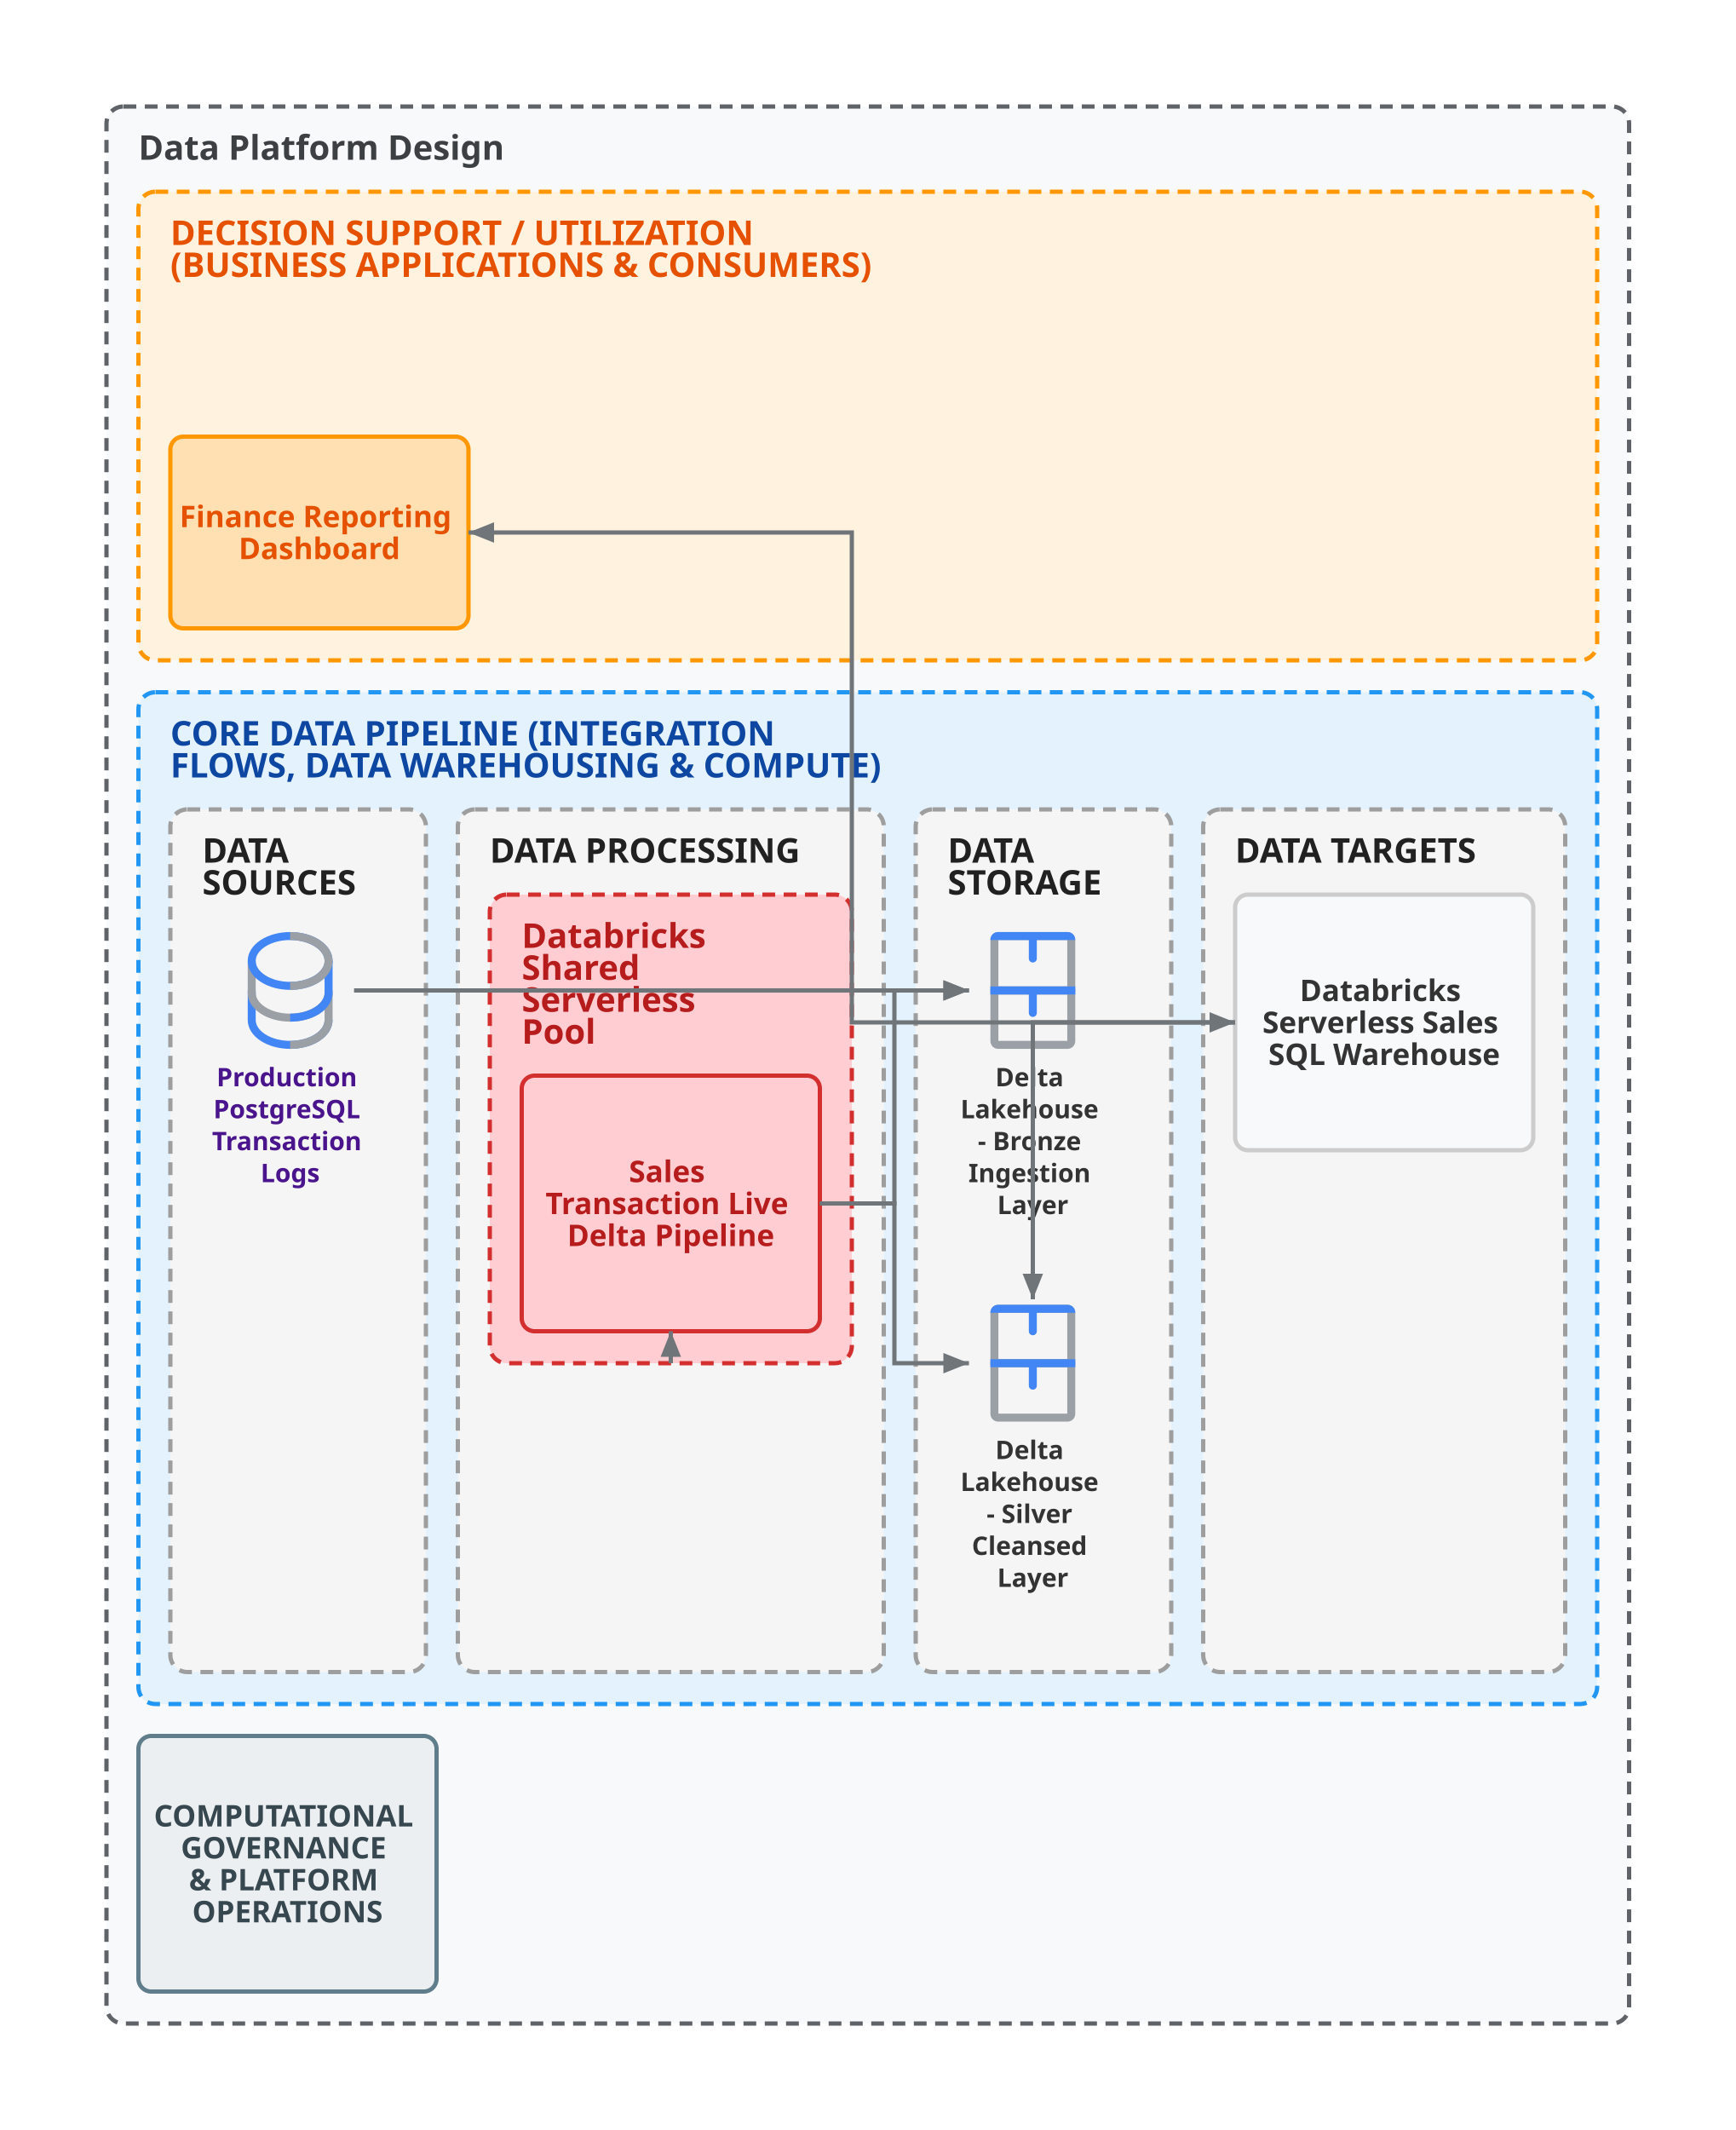
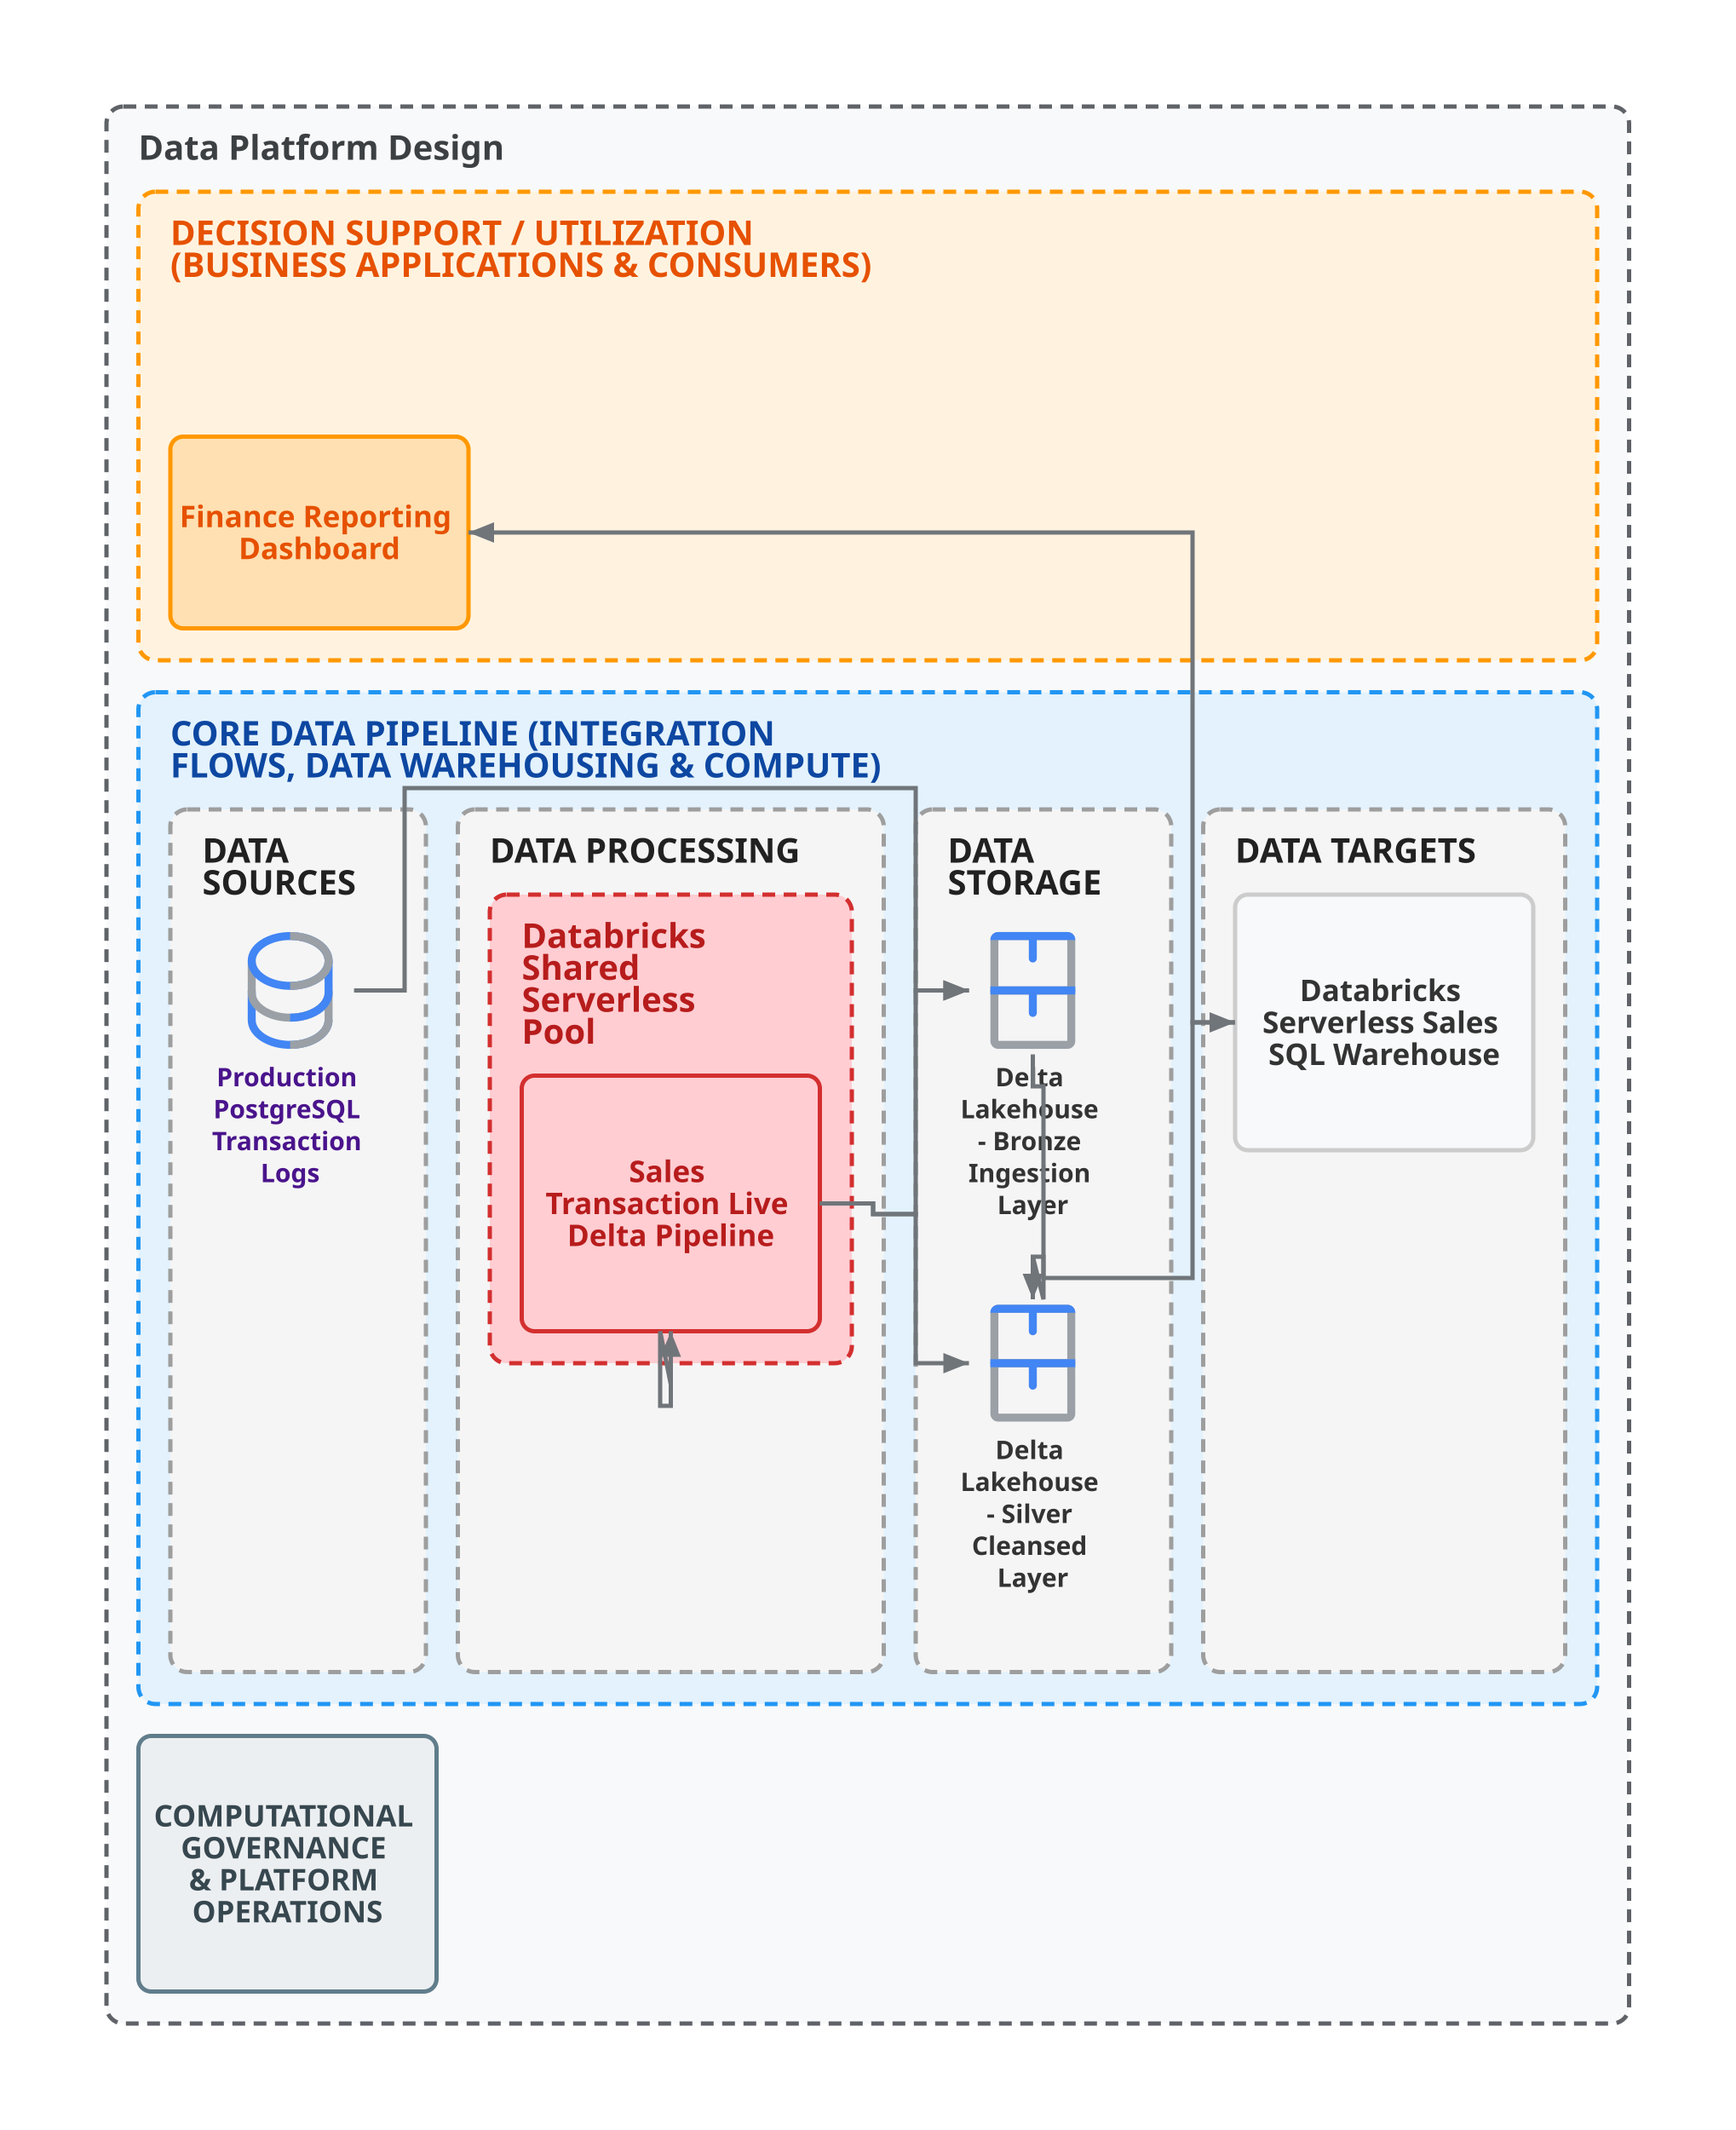
<svg xmlns="http://www.w3.org/2000/svg" width="815" height="1000">
  <defs>
    <marker id="arrow" viewBox="0 0 10 10" refX="10" refY="5" markerWidth="6" markerHeight="6" orient="auto-start-reverse">
      <path d="M 0 1 L 10 5 L 0 9 z" fill="#70757A" />
    </marker>
  </defs>
  <rect x="50" y="50" width="715" height="900" fill="#F8F9FA" stroke="#5F6368" stroke-width="2" stroke-dasharray="6,4" rx="8" />
  <text x="65" y="75" font-family="sans-serif" font-size="16" fill="#3C4043" font-weight="bold" text-anchor="start">
    <tspan x="65" dy="0">Data Platform Design</tspan>
  </text>
  <rect x="65" y="90" width="685" height="220" fill="#fff3e0" stroke="#ff9800" stroke-width="2" stroke-dasharray="6,4" rx="8" />
  <text x="80" y="115" font-family="sans-serif" font-size="16" fill="#e65100" font-weight="bold" text-anchor="start">
    <tspan x="80" dy="0">DECISION SUPPORT / UTILIZATION</tspan>
    <tspan x="80" dy="15.0">(BUSINESS APPLICATIONS &amp; CONSUMERS)</tspan>
  </text>
  <rect x="80" y="205" width="140" height="90" fill="#ffe0b2" stroke="#ff9800" stroke-width="2" rx="6" />
  <text x="150.0" y="247.5" font-family="sans-serif" font-size="14" fill="#e65100" font-weight="bold" text-anchor="middle">
    <tspan x="150.0" dy="0">Finance Reporting</tspan>
    <tspan x="150.0" dy="15.0">Dashboard</tspan>
  </text>
  <rect x="65" y="325" width="685" height="475" fill="#e3f2fd" stroke="#2196f3" stroke-width="2" stroke-dasharray="6,4" rx="8" />
  <text x="80" y="350" font-family="sans-serif" font-size="16" fill="#0d47a1" font-weight="bold" text-anchor="start">
    <tspan x="80" dy="0">CORE DATA PIPELINE (INTEGRATION</tspan>
    <tspan x="80" dy="15.0">FLOWS, DATA WAREHOUSING &amp; COMPUTE)</tspan>
  </text>
  <rect x="80" y="380" width="120" height="405" fill="#f5f5f5" stroke="#9e9e9e" stroke-width="2" stroke-dasharray="6,4" rx="8" />
  <text x="95" y="405" font-family="sans-serif" font-size="16" fill="#212121" font-weight="bold" text-anchor="start">
    <tspan x="95" dy="0">DATA</tspan>
    <tspan x="95" dy="15.0">SOURCES</tspan>
  </text>
  <svg x="106.25" y="435" width="60" height="60" viewBox="0 0 512 512">
    <defs>
      <style>
      .st0 {
        fill: none;
      }

      .st1 {
        fill: #4285f4;
      }

      .st2 {
        fill: #9aa0a6;
      }
    </style>
    </defs>
    <g id="bounding_box">
      <rect class="st0" width="512" height="512" />
    </g>
    <g id="art">
      <path class="st1" d="M256,490c-44.2,0-85.9-11.3-117.6-31.8-33.8-21.9-52.4-51.7-52.4-84v-118.2h32v118.2c0,21,13.4,41.3,37.8,57.1,26.5,17.2,62.1,26.7,100.2,26.7s73.7-9.5,100.2-26.7c24.4-15.8,37.8-36.1,37.8-57.1h32c0,32.3-18.6,62.1-52.4,84-31.6,20.5-73.4,31.8-117.6,31.8Z" />
      <path class="st2" d="M256,381c-44.2,0-85.9-11.3-117.6-31.8-33.8-21.9-52.4-51.7-52.4-84v-127.3h32v127.3c0,21,13.4,41.3,37.8,57.1,26.5,17.2,62.1,26.7,100.2,26.7s73.7-9.5,100.2-26.7c24.4-15.8,37.8-36.1,37.8-57.1h32c0,32.3-18.6,62.1-52.4,84-31.6,20.5-73.4,31.8-117.6,31.8Z" />
      <path class="st2" d="M256,490v-32c38.1,0,73.7-9.5,100.2-26.7,24.4-15.8,37.8-36.1,37.8-57.2v-118.1h32v118.1c0,32.3-18.6,62.1-52.4,84.1-31.6,20.5-73.4,31.8-117.6,31.8h0Z" />
      <path class="st1" d="M256,381v-32c38.1,0,73.7-9.5,100.2-26.7,24.4-15.8,37.8-36.1,37.8-57.2v-127.2h32v127.2c0,32.3-18.6,62.1-52.4,84.1-31.6,20.5-73.4,31.8-117.6,31.8h0Z" />
      <path class="st1" d="M256,253.6c-44.2,0-85.9-11.3-117.6-31.8-33.8-21.9-52.4-51.7-52.4-84s18.6-62.1,52.4-84c31.6-20.5,73.4-31.8,117.6-31.8s86,11.3,117.6,31.8c33.8,21.9,52.4,51.7,52.4,84s-18.6,62.1-52.4,84c-31.6,20.5-73.4,31.8-117.6,31.8ZM256,54c-38.1,0-73.7,9.5-100.2,26.7-24.4,15.8-37.8,36.1-37.8,57.1s13.4,41.3,37.8,57.1c26.5,17.2,62.1,26.7,100.2,26.7s73.7-9.5,100.2-26.7c24.4-15.8,37.8-36.1,37.8-57.1s-13.4-41.3-37.8-57.1c-26.5-17.2-62.1-26.7-100.2-26.7Z" />
      <path class="st2" d="M256,253.8v-32c38.1,0,73.7-9.5,100.2-26.7,24.4-15.8,37.8-36.2,37.8-57.2s-13.4-41.4-37.8-57.2c-26.5-17.2-62.1-26.7-100.2-26.7v-32c44.2,0,86,11.3,117.6,31.8,33.8,21.9,52.4,51.8,52.4,84.1s-18.6,62.1-52.4,84.1c-31.6,20.5-73.4,31.8-117.6,31.8h0Z" />
    </g>
  </svg>
  <text x="136.25" y="510" font-family="sans-serif" font-size="12" fill="#4a148c" font-weight="bold" text-anchor="middle">
    <tspan x="136.25" dy="0">Production</tspan>
    <tspan x="136.25" dy="15.0">PostgreSQL</tspan>
    <tspan x="136.25" dy="15.0">Transaction</tspan>
    <tspan x="136.25" dy="15.0">Logs</tspan>
  </text>
  <rect x="215" y="380" width="200" height="405" fill="#f5f5f5" stroke="#9e9e9e" stroke-width="2" stroke-dasharray="6,4" rx="8" />
  <text x="230" y="405" font-family="sans-serif" font-size="16" fill="#212121" font-weight="bold" text-anchor="start">
    <tspan x="230" dy="0">DATA PROCESSING</tspan>
  </text>
  <rect x="230" y="420" width="170" height="220" fill="#ffcdd2" stroke="#d32f2f" stroke-width="2" stroke-dasharray="6,4" rx="8" />
  <text x="245" y="445" font-family="sans-serif" font-size="16" fill="#b71c1c" font-weight="bold" text-anchor="start">
    <tspan x="245" dy="0">Databricks</tspan>
    <tspan x="245" dy="15.0">Shared</tspan>
    <tspan x="245" dy="15.0">Serverless</tspan>
    <tspan x="245" dy="15.0">Pool</tspan>
  </text>
  <rect x="245" y="505" width="140" height="120" fill="#ffcdd2" stroke="#d32f2f" stroke-width="2" rx="6" />
  <text x="315.0" y="555.0" font-family="sans-serif" font-size="14" fill="#b71c1c" font-weight="bold" text-anchor="middle">
    <tspan x="315.0" dy="0">Sales</tspan>
    <tspan x="315.0" dy="15.0">Transaction Live</tspan>
    <tspan x="315.0" dy="15.0">Delta Pipeline</tspan>
  </text>
  <rect x="430" y="380" width="120" height="405" fill="#f5f5f5" stroke="#9e9e9e" stroke-width="2" stroke-dasharray="6,4" rx="8" />
  <text x="445" y="405" font-family="sans-serif" font-size="16" fill="#212121" font-weight="bold" text-anchor="start">
    <tspan x="445" dy="0">DATA</tspan>
    <tspan x="445" dy="15.0">STORAGE</tspan>
  </text>
  <svg x="455.0" y="435" width="60" height="60" viewBox="0 0 512 512">
    <g id="bounding_box">
      <rect width="512" height="512" fill="none" />
    </g>
    <g id="art">
      <path d="M410,272H102c-8.837,0-16-7.163-16-16V53c0-17.121,13.879-31,31-31h278c17.121,0,31,13.879,31,31v203c0,8.837-7.163,16-16,16ZM118,240h276V54H118v186Z" fill="#9aa0a6" />
      <path d="M395,490H117c-17.121,0-31-13.879-31-31v-203c0-8.837,7.163-16,16-16h308c8.837,0,16,7.163,16,16v203c0,17.121-13.879,31-31,31ZM118,458h276v-186H118v186Z" fill="#9aa0a6" />
      <path d="M426,240H86v32h154v74c0,8.837,7.163,16,16,16s16-7.163,16-16v-74h154v-32Z" fill="#4285f4" />
      <path d="M426,53c0-17.121-13.879-31-31-31H117c-17.121,0-31,13.879-31,31v1h154v74c0,8.837,7.163,16,16,16s16-7.163,16-16V54h154v-1Z" fill="#4285f4" />
    </g>
  </svg>
  <text x="485.0" y="510" font-family="sans-serif" font-size="12" fill="#333333" font-weight="bold" text-anchor="middle">
    <tspan x="485.0" dy="0">Delta</tspan>
    <tspan x="485.0" dy="15.0">Lakehouse</tspan>
    <tspan x="485.0" dy="15.0">- Bronze</tspan>
    <tspan x="485.0" dy="15.0">Ingestion</tspan>
    <tspan x="485.0" dy="15.0">Layer</tspan>
  </text>
  <svg x="455.0" y="610" width="60" height="60" viewBox="0 0 512 512">
    <g id="bounding_box">
      <rect width="512" height="512" fill="none" />
    </g>
    <g id="art">
      <path d="M410,272H102c-8.837,0-16-7.163-16-16V53c0-17.121,13.879-31,31-31h278c17.121,0,31,13.879,31,31v203c0,8.837-7.163,16-16,16ZM118,240h276V54H118v186Z" fill="#9aa0a6" />
      <path d="M395,490H117c-17.121,0-31-13.879-31-31v-203c0-8.837,7.163-16,16-16h308c8.837,0,16,7.163,16,16v203c0,17.121-13.879,31-31,31ZM118,458h276v-186H118v186Z" fill="#9aa0a6" />
      <path d="M426,240H86v32h154v74c0,8.837,7.163,16,16,16s16-7.163,16-16v-74h154v-32Z" fill="#4285f4" />
      <path d="M426,53c0-17.121-13.879-31-31-31H117c-17.121,0-31,13.879-31,31v1h154v74c0,8.837,7.163,16,16,16s16-7.163,16-16V54h154v-1Z" fill="#4285f4" />
    </g>
  </svg>
  <text x="485.0" y="685" font-family="sans-serif" font-size="12" fill="#333333" font-weight="bold" text-anchor="middle">
    <tspan x="485.0" dy="0">Delta</tspan>
    <tspan x="485.0" dy="15.0">Lakehouse</tspan>
    <tspan x="485.0" dy="15.0">- Silver</tspan>
    <tspan x="485.0" dy="15.0">Cleansed</tspan>
    <tspan x="485.0" dy="15.0">Layer</tspan>
  </text>
  <rect x="565" y="380" width="170" height="405" fill="#f5f5f5" stroke="#9e9e9e" stroke-width="2" stroke-dasharray="6,4" rx="8" />
  <text x="580" y="405" font-family="sans-serif" font-size="16" fill="#212121" font-weight="bold" text-anchor="start">
    <tspan x="580" dy="0">DATA TARGETS</tspan>
  </text>
  <rect x="580" y="420" width="140" height="120" fill="#f8f9fa" stroke="#cccccc" stroke-width="2" rx="6" />
  <text x="650.0" y="470.0" font-family="sans-serif" font-size="14" fill="#333333" font-weight="bold" text-anchor="middle">
    <tspan x="650.0" dy="0">Databricks</tspan>
    <tspan x="650.0" dy="15.0">Serverless Sales</tspan>
    <tspan x="650.0" dy="15.0">SQL Warehouse</tspan>
  </text>
  <rect x="65" y="815" width="140" height="120" fill="#eceff1" stroke="#607d8b" stroke-width="2" rx="6" />
  <text x="135.0" y="857.5" font-family="sans-serif" font-size="14" fill="#37474f" font-weight="bold" text-anchor="middle">
    <tspan x="135.0" dy="0">COMPUTATIONAL</tspan>
    <tspan x="135.0" dy="15.0">GOVERNANCE</tspan>
    <tspan x="135.0" dy="15.0">&amp; PLATFORM</tspan>
    <tspan x="135.0" dy="15.0">OPERATIONS</tspan>
  </text>
-   <path d="M 166.25 465.0 H 310.625 V 465.0 H 455.0" fill="none" stroke="#70757A" stroke-width="2" marker-end="url(#arrow)" />
-   <path d="M 485.0 495 V 552.5 H 485.0 V 610" fill="none" stroke="#70757A" stroke-width="2" marker-end="url(#arrow)" />
-   <path d="M 485.0 610 V 480.0 H 580" fill="none" stroke="#70757A" stroke-width="2" marker-end="url(#arrow)" />
-   <path d="M 580 480.0 H 400.0 V 250.0 H 220" fill="none" stroke="#70757A" stroke-width="2" marker-end="url(#arrow)" />
-   <path d="M 315.0 640 V 632.5 H 315.0 V 625" fill="none" stroke="#70757A" stroke-width="2" marker-end="url(#arrow)" />
-   <path d="M 385 565.0 H 420.0 V 465.0 H 455.0" fill="none" stroke="#70757A" stroke-width="2" marker-end="url(#arrow)" />
-   <path d="M 385 565.0 H 420.0 V 640.0 H 455.0" fill="none" stroke="#70757A" stroke-width="2" marker-end="url(#arrow)" />
+   <path d="M 166.25 465.0 L 190 465.0 L 190 370 L 430 370 L 430 465.0 L 455.0 465.0" fill="none" stroke="#70757A" stroke-width="2" marker-end="url(#arrow)" />
+   <path d="M 485.0 495 L 485.0 510 L 490 510 L 490 610 L 485.0 590 L 485.0 610" fill="none" stroke="#70757A" stroke-width="2" marker-end="url(#arrow)" />
+   <path d="M 485.0 610 L 485.0 590 L 490 590 L 490 600 L 560 600 L 560 480.0 L 580 480.0" fill="none" stroke="#70757A" stroke-width="2" marker-end="url(#arrow)" />
+   <path d="M 580 480.0 L 560 480.0 L 560 250 L 220 250.0" fill="none" stroke="#70757A" stroke-width="2" marker-end="url(#arrow)" />
+   <path d="M 315.0 640 L 315.0 660 L 310 660 L 310 625 L 315.0 650 L 315.0 625" fill="none" stroke="#70757A" stroke-width="2" marker-end="url(#arrow)" />
+   <path d="M 385 565.0 L 410 565.0 L 410 570 L 430 570 L 430 465.0 L 455.0 465.0" fill="none" stroke="#70757A" stroke-width="2" marker-end="url(#arrow)" />
+   <path d="M 385 565.0 L 410 565.0 L 410 570 L 430 570 L 430 640.0 L 455.0 640.0" fill="none" stroke="#70757A" stroke-width="2" marker-end="url(#arrow)" />
</svg>
